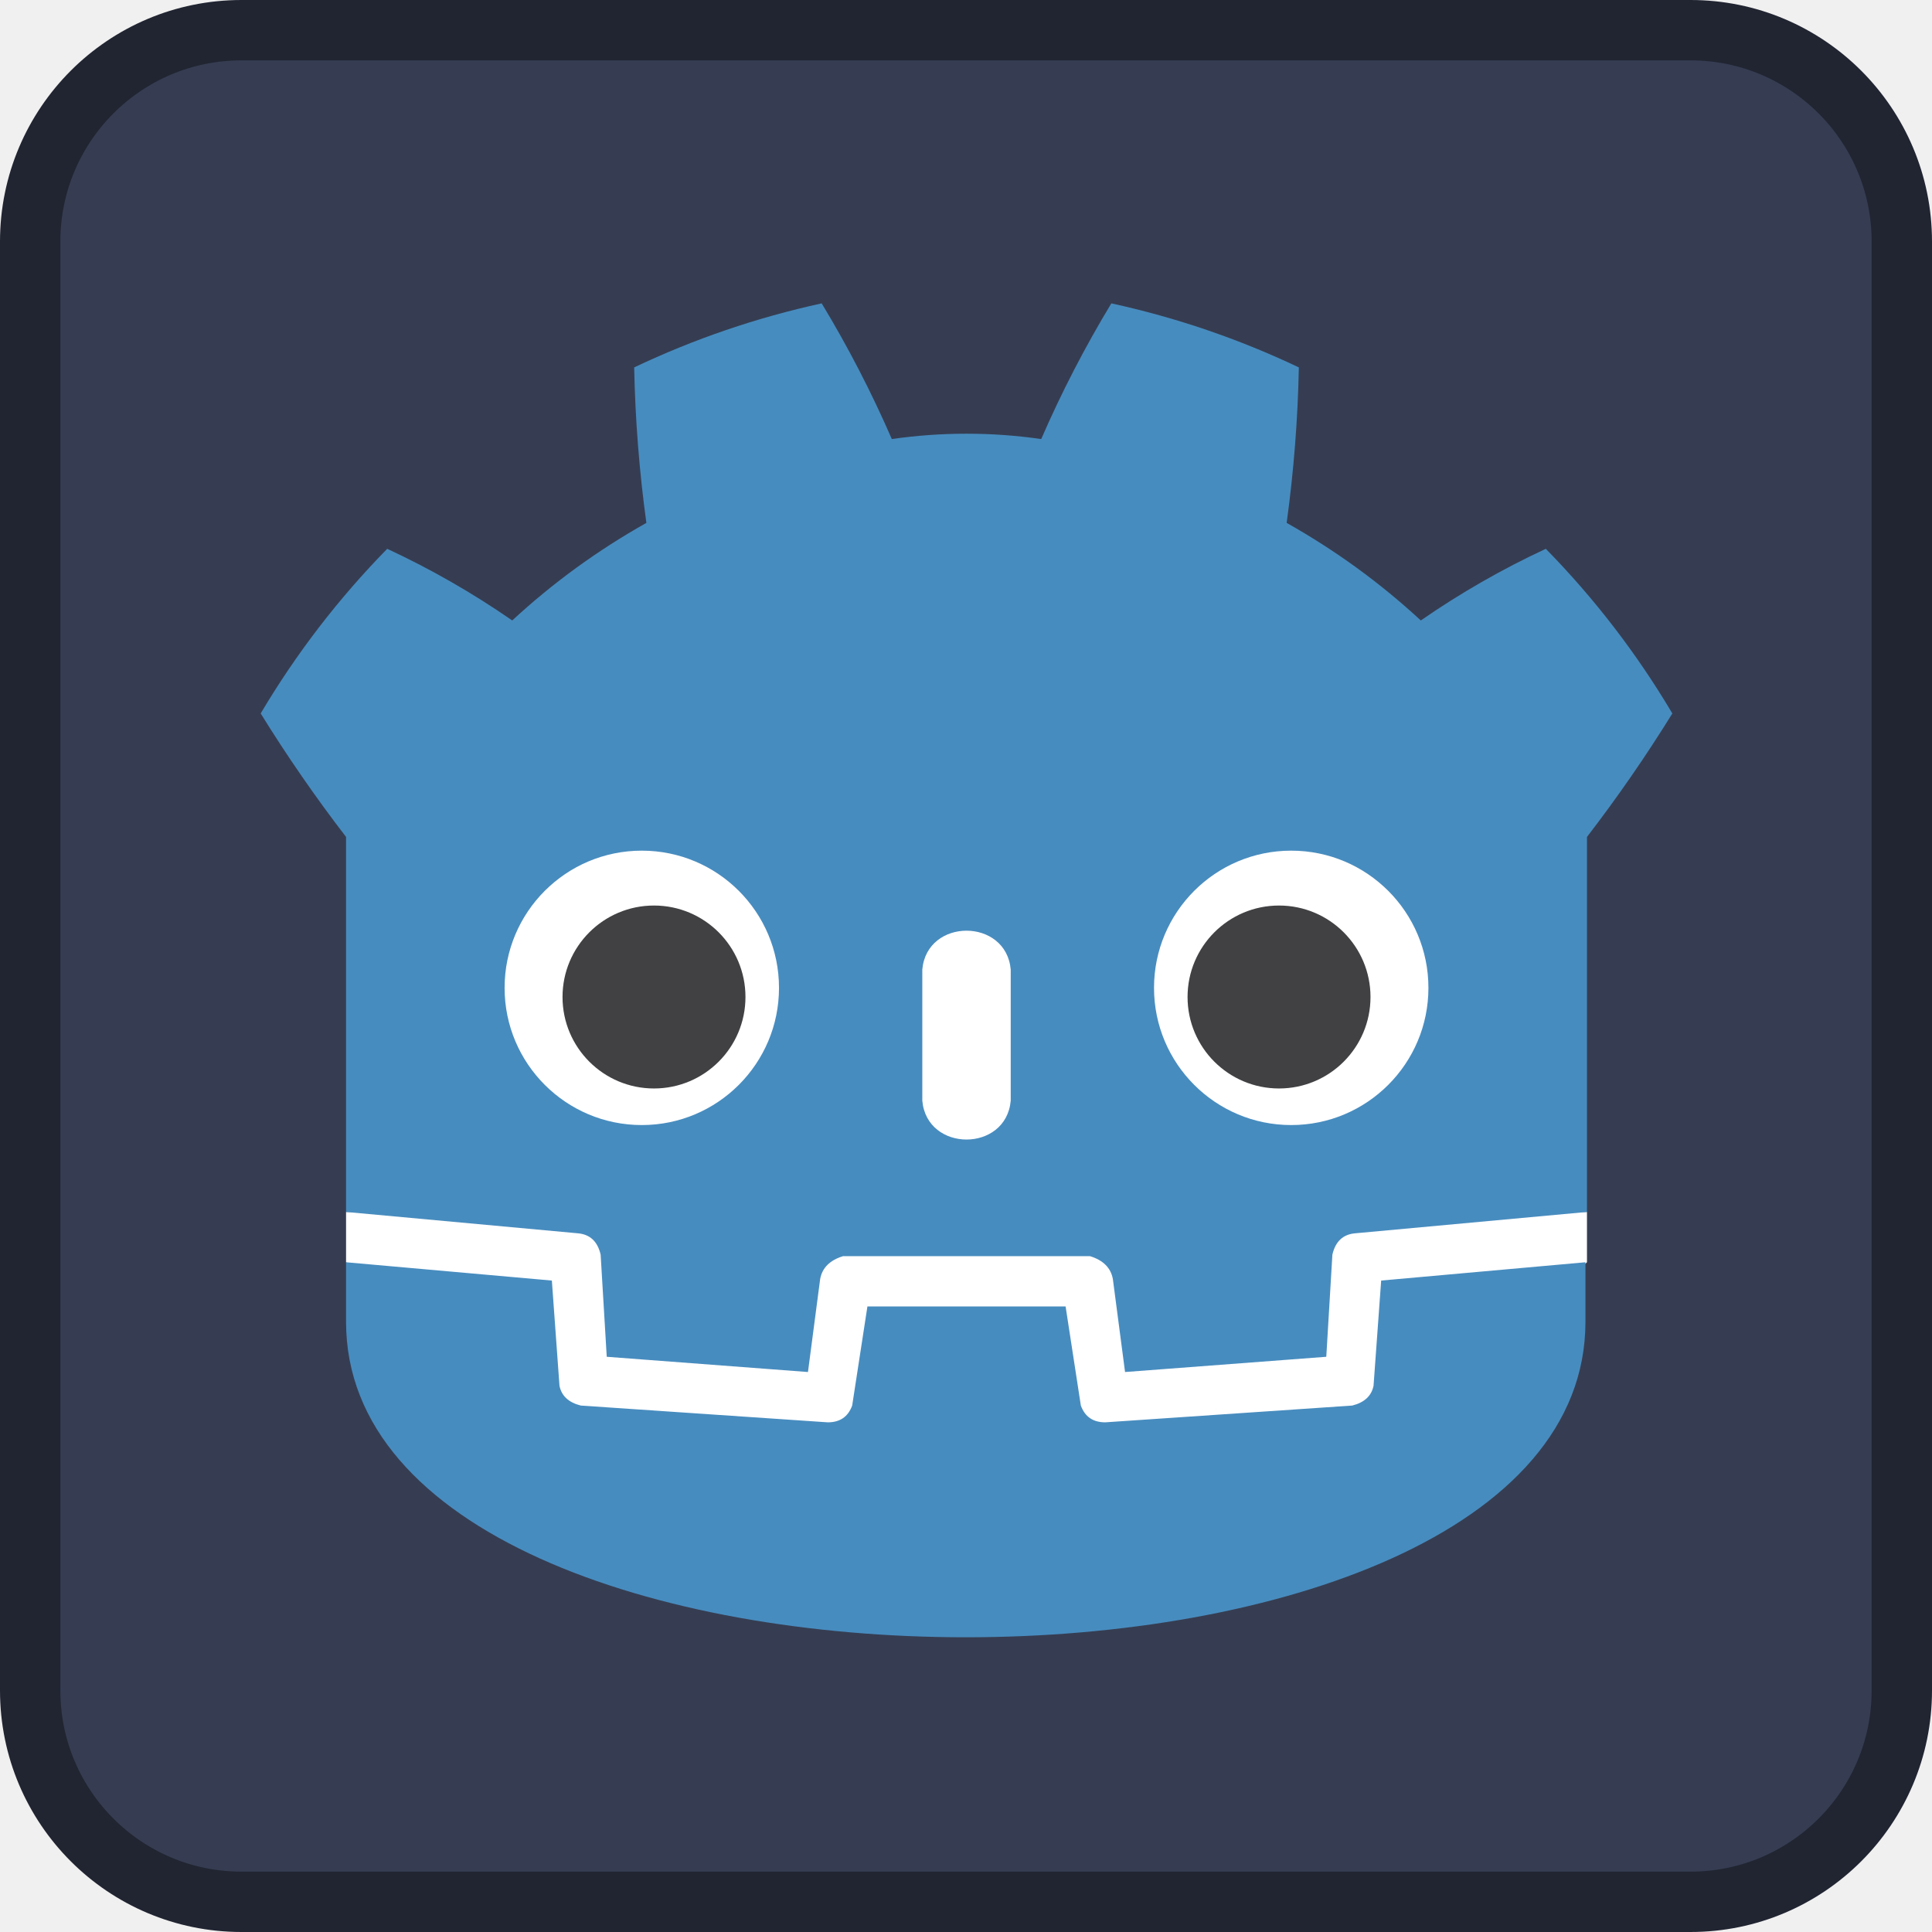
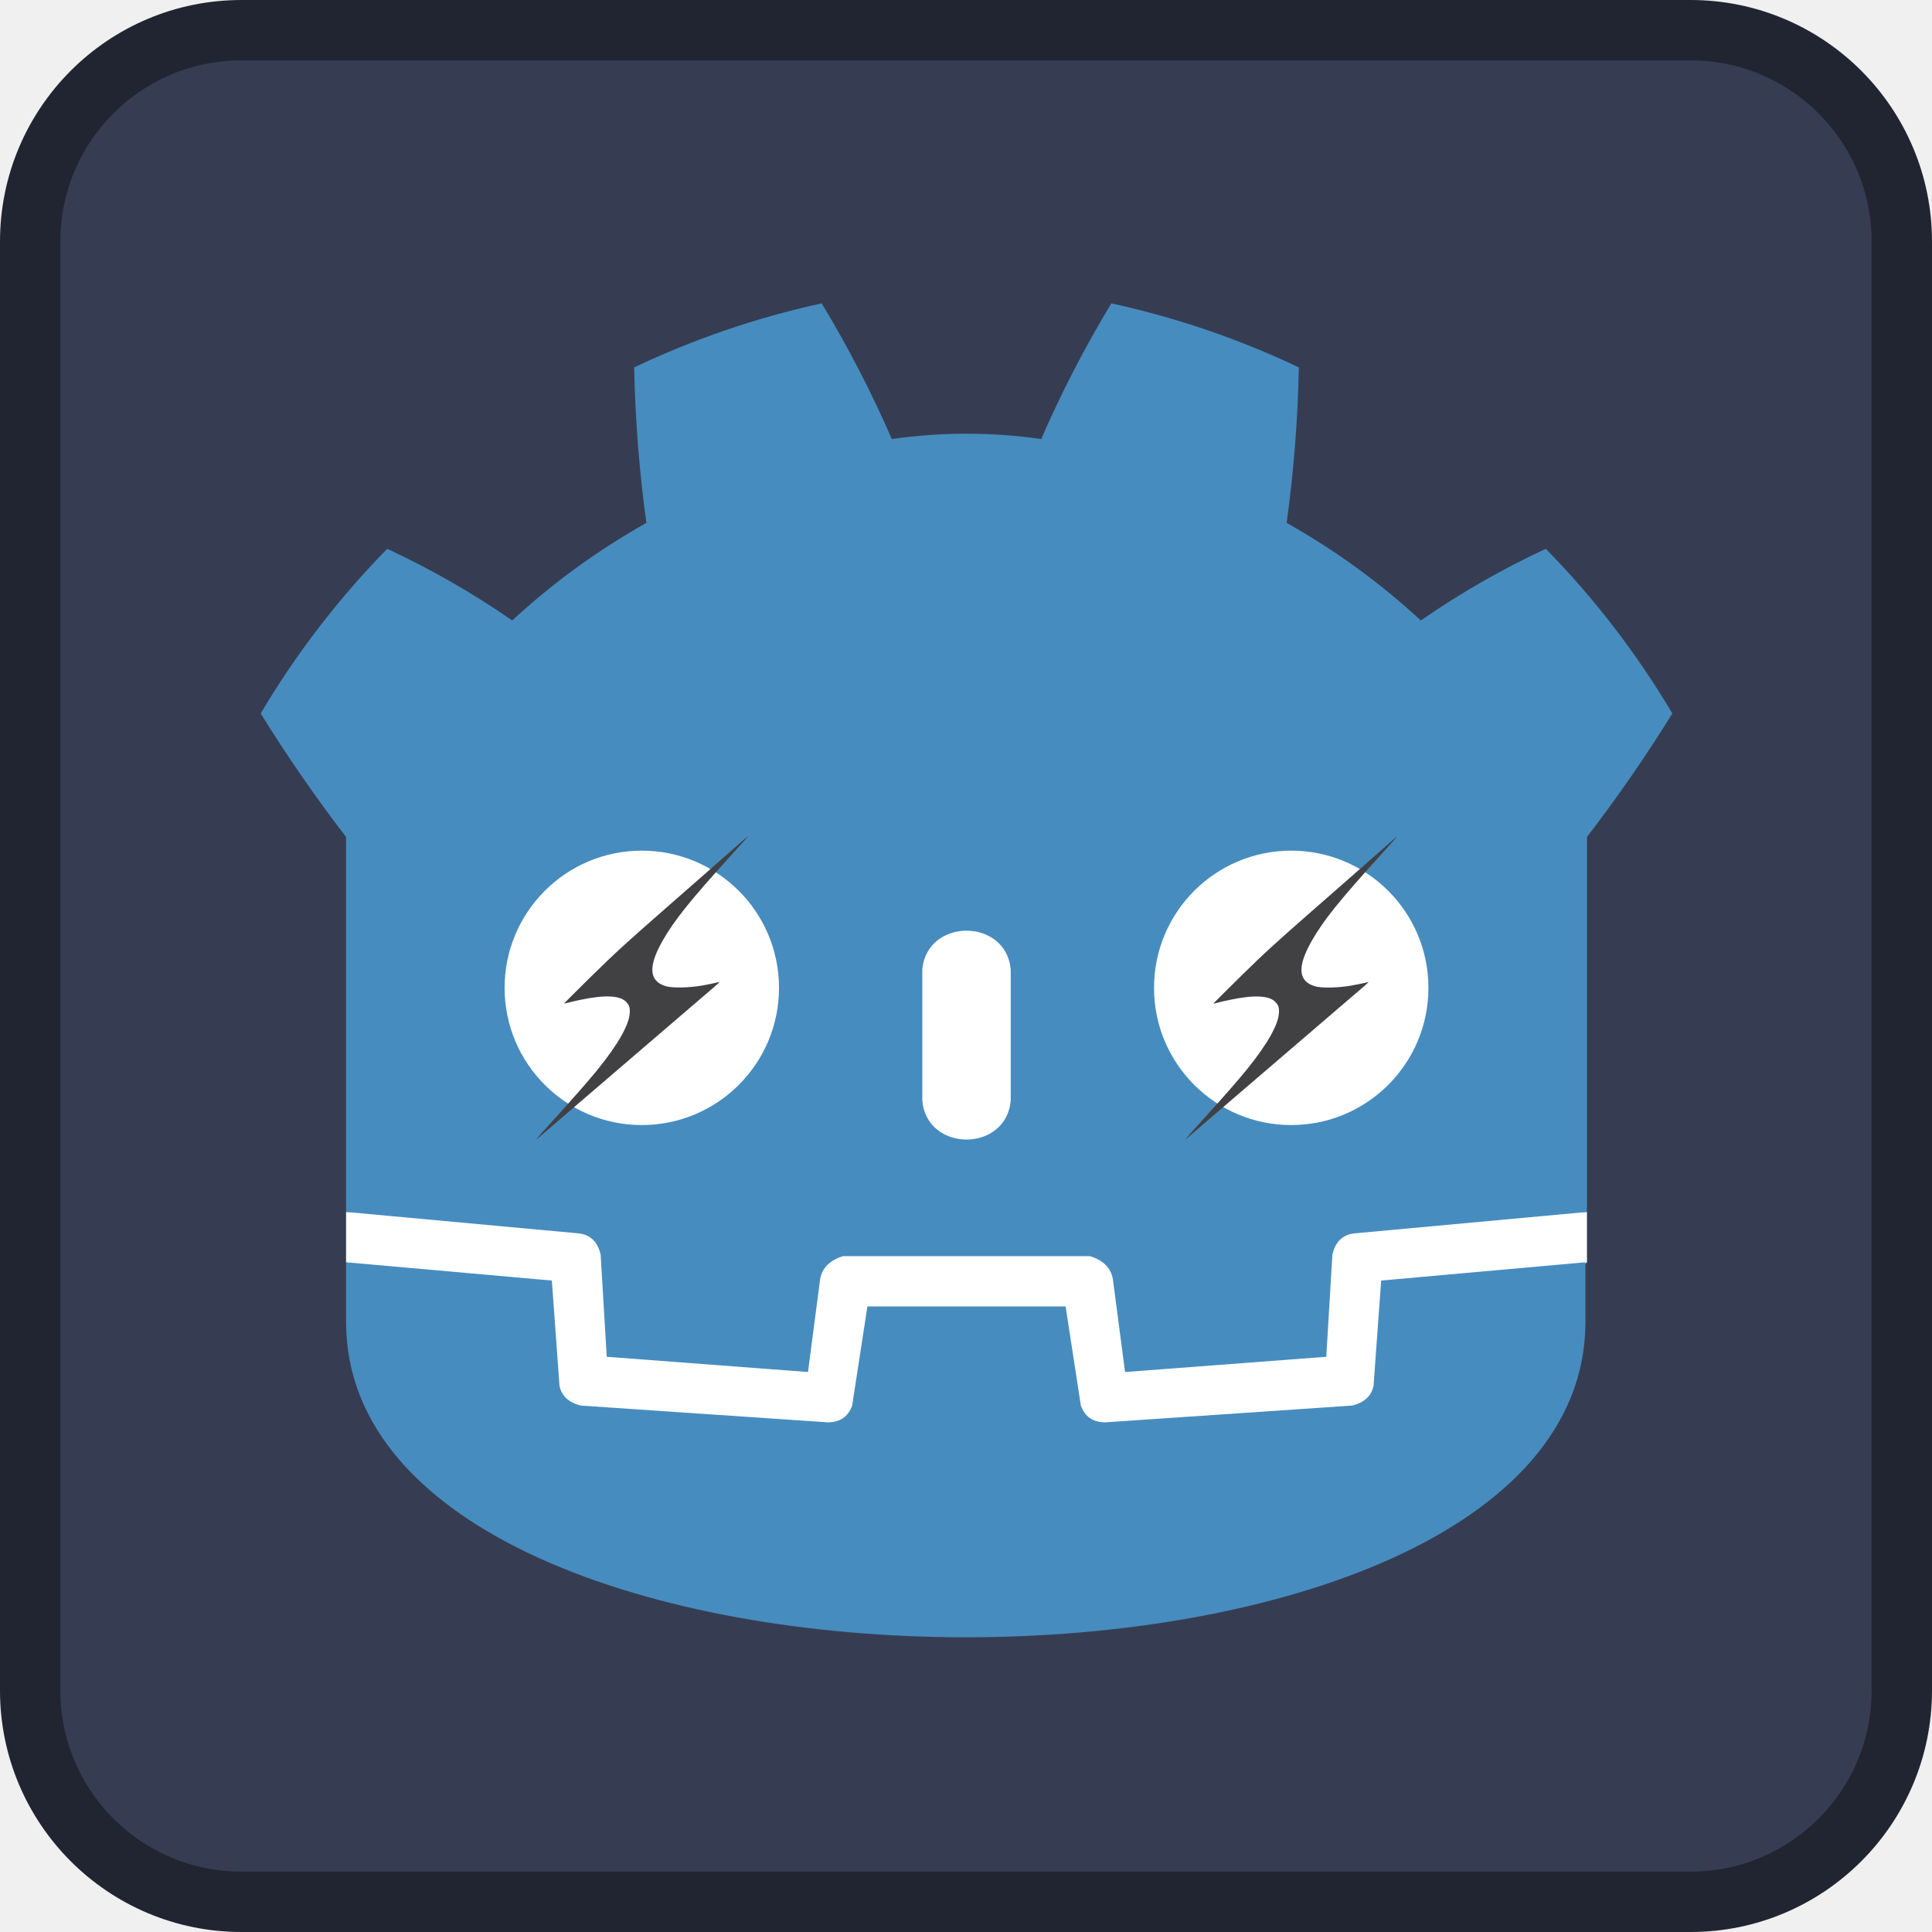
- <svg xmlns="http://www.w3.org/2000/svg" height="128" width="128">
-   <rect x="2" y="2" width="124" height="124" rx="14" fill="#363d52" stroke="#212532" stroke-width="4" />
-   <g transform="scale(.101) translate(122 122)">
-     <g fill="#fff">
-       <path d="M105 673v33q407 354 814 0v-33z" />
-       <path fill="#478cbf" d="m105 673 152 14q12 1 15 14l4 67 132 10 8-61q2-11 15-15h162q13 4 15 15l8 61 132-10 4-67q3-13 15-14l152-14V427q30-39 56-81-35-59-83-108-43 20-82 47-40-37-88-64 7-51 8-102-59-28-123-42-26 43-46 89-49-7-98 0-20-46-46-89-64 14-123 42 1 51 8 102-48 27-88 64-39-27-82-47-48 49-83 108 26 42 56 81zm0 33v39c0 276 813 276 813 0v-39l-134 12-5 69q-2 10-14 13l-162 11q-12 0-16-11l-10-65H447l-10 65q-4 11-16 11l-162-11q-12-3-14-13l-5-69z" />
-       <path d="M483 600c3 34 55 34 58 0v-86c-3-34-55-34-58 0z" />
-       <circle cx="725" cy="526" r="90" />
-       <circle cx="299" cy="526" r="90" />
+ <svg xmlns="http://www.w3.org/2000/svg" height="128" width="128" version="1.1" id="svg7" xml:space="preserve">
+   <defs id="defs7" />
+   <rect x="2" y="2" width="124" height="124" rx="14" fill="#363d52" stroke="#212532" stroke-width="4" id="rect1" />
+   <g transform="scale(.101) translate(122 122)" id="g7">
+     <g fill="#fff" id="g4">
+       <path d="M105 673v33q407 354 814 0v-33z" id="path1" />
+       <path fill="#478cbf" d="m105 673 152 14q12 1 15 14l4 67 132 10 8-61q2-11 15-15h162q13 4 15 15l8 61 132-10 4-67q3-13 15-14l152-14V427q30-39 56-81-35-59-83-108-43 20-82 47-40-37-88-64 7-51 8-102-59-28-123-42-26 43-46 89-49-7-98 0-20-46-46-89-64 14-123 42 1 51 8 102-48 27-88 64-39-27-82-47-48 49-83 108 26 42 56 81zm0 33v39c0 276 813 276 813 0v-39l-134 12-5 69q-2 10-14 13l-162 11q-12 0-16-11l-10-65H447l-10 65q-4 11-16 11l-162-11q-12-3-14-13l-5-69z" id="path2" />
+       <path d="M483 600c3 34 55 34 58 0v-86c-3-34-55-34-58 0z" id="path3" />
+       <circle cx="725" cy="526" r="90" id="circle3" />
+       <circle cx="299" cy="526" r="90" id="circle4" />
    </g>
-     <g fill="#414042">
-       <circle cx="307" cy="532" r="60" />
-       <circle cx="717" cy="532" r="60" />
+     <g fill="#414042" id="g6">
+       <circle cx="307" cy="532" r="60" id="circle5" style="display:none" />
+       <circle cx="717" cy="532" r="60" id="circle6" style="display:none" />
+       <g transform="matrix(0.04346673,0,0,-0.04346594,605.1408,645.9331)" fill="#000000" stroke="none" id="g3-5" style="fill:#e0e0e0;fill-opacity:1">
+         <path d="m 4095,4818 c -137,-122 -572,-503 -965,-847 -627,-549 -766,-676 -1132,-1035 -230,-226 -416,-412 -414,-414 2,-2 28,4 57,12 30,9 117,29 194,45 360,76 590,65 682,-31 46,-50 57,-77 56,-149 -1,-180 -165,-476 -487,-874 C 1964,1374 1758,1139 1464,814 1318,654 1191,512 1183,499 l -16,-24 24,21 c 13,12 247,212 519,446 717,615 2042,1751 2137,1833 44,39 80,71 79,72 -1,1 -26,-4 -56,-12 -30,-8 -125,-27 -210,-42 -198,-35 -448,-39 -545,-10 -255,77 -270,295 -47,687 173,304 418,609 1013,1265 209,230 276,306 267,304 -2,0 -115,-100 -253,-221 z" id="path1-3-3" style="display:inline;fill:#414042;fill-opacity:1" />
+         <path d="M 2464,4805 C 2026,4741 1635,4549 1321,4246 1138,4068 1012,3896 905,3677 662,3179 624,2624 796,2100 c 95,-289 263,-568 453,-755 l 61,-60 159,159 160,159 -70,76 c -143,155 -267,371 -333,578 -65,209 -91,472 -67,683 86,735 639,1302 1376,1410 91,14 383,15 435,2 l 35,-8 197,190 c 108,105 194,194 190,197 -10,10 -300,66 -402,79 -115,14 -414,11 -526,-5 z" id="path2-6-5" style="display:none;fill:#e0e0e0;fill-opacity:1" />
+         <path d="m 4046,4071 -159,-159 82,-93 c 286,-326 418,-725 390,-1179 -39,-638 -473,-1202 -1079,-1404 -170,-56 -284,-76 -480,-83 -111,-3 -196,-1 -234,6 l -59,11 -191,-187 C 2211,881 2124,794 2122,789 c -4,-9 137,-41 303,-70 418,-71 854,-8 1240,181 355,173 637,426 850,765 201,320 305,689 305,1087 0,259 -27,437 -101,663 -91,277 -267,571 -451,752 l -63,63 z" id="path3-7-6" style="display:none;fill:#e0e0e0;fill-opacity:1" />
+       </g>
+       <g transform="matrix(0.04358554,0,0,-0.04358475,178.9954,646.2131)" fill="#000000" stroke="none" id="g3" style="fill:#e0e0e0;fill-opacity:1">
+         <path d="m 4095,4818 c -137,-122 -572,-503 -965,-847 -627,-549 -766,-676 -1132,-1035 -230,-226 -416,-412 -414,-414 2,-2 28,4 57,12 30,9 117,29 194,45 360,76 590,65 682,-31 46,-50 57,-77 56,-149 -1,-180 -165,-476 -487,-874 C 1964,1374 1758,1139 1464,814 1318,654 1191,512 1183,499 l -16,-24 24,21 c 13,12 247,212 519,446 717,615 2042,1751 2137,1833 44,39 80,71 79,72 -1,1 -26,-4 -56,-12 -30,-8 -125,-27 -210,-42 -198,-35 -448,-39 -545,-10 -255,77 -270,295 -47,687 173,304 418,609 1013,1265 209,230 276,306 267,304 -2,0 -115,-100 -253,-221 z" id="path1-3" style="fill:#414042;fill-opacity:1" />
+         <path d="M 2464,4805 C 2026,4741 1635,4549 1321,4246 1138,4068 1012,3896 905,3677 662,3179 624,2624 796,2100 c 95,-289 263,-568 453,-755 l 61,-60 159,159 160,159 -70,76 c -143,155 -267,371 -333,578 -65,209 -91,472 -67,683 86,735 639,1302 1376,1410 91,14 383,15 435,2 l 35,-8 197,190 c 108,105 194,194 190,197 -10,10 -300,66 -402,79 -115,14 -414,11 -526,-5 z" id="path2-6" style="display:none;fill:#e0e0e0;fill-opacity:1" />
+         <path d="m 4046,4071 -159,-159 82,-93 c 286,-326 418,-725 390,-1179 -39,-638 -473,-1202 -1079,-1404 -170,-56 -284,-76 -480,-83 -111,-3 -196,-1 -234,6 l -59,11 -191,-187 C 2211,881 2124,794 2122,789 c -4,-9 137,-41 303,-70 418,-71 854,-8 1240,181 355,173 637,426 850,765 201,320 305,689 305,1087 0,259 -27,437 -101,663 -91,277 -267,571 -451,752 l -63,63 z" id="path3-7" style="display:none;fill:#e0e0e0;fill-opacity:1" />
+       </g>
    </g>
  </g>
</svg>
